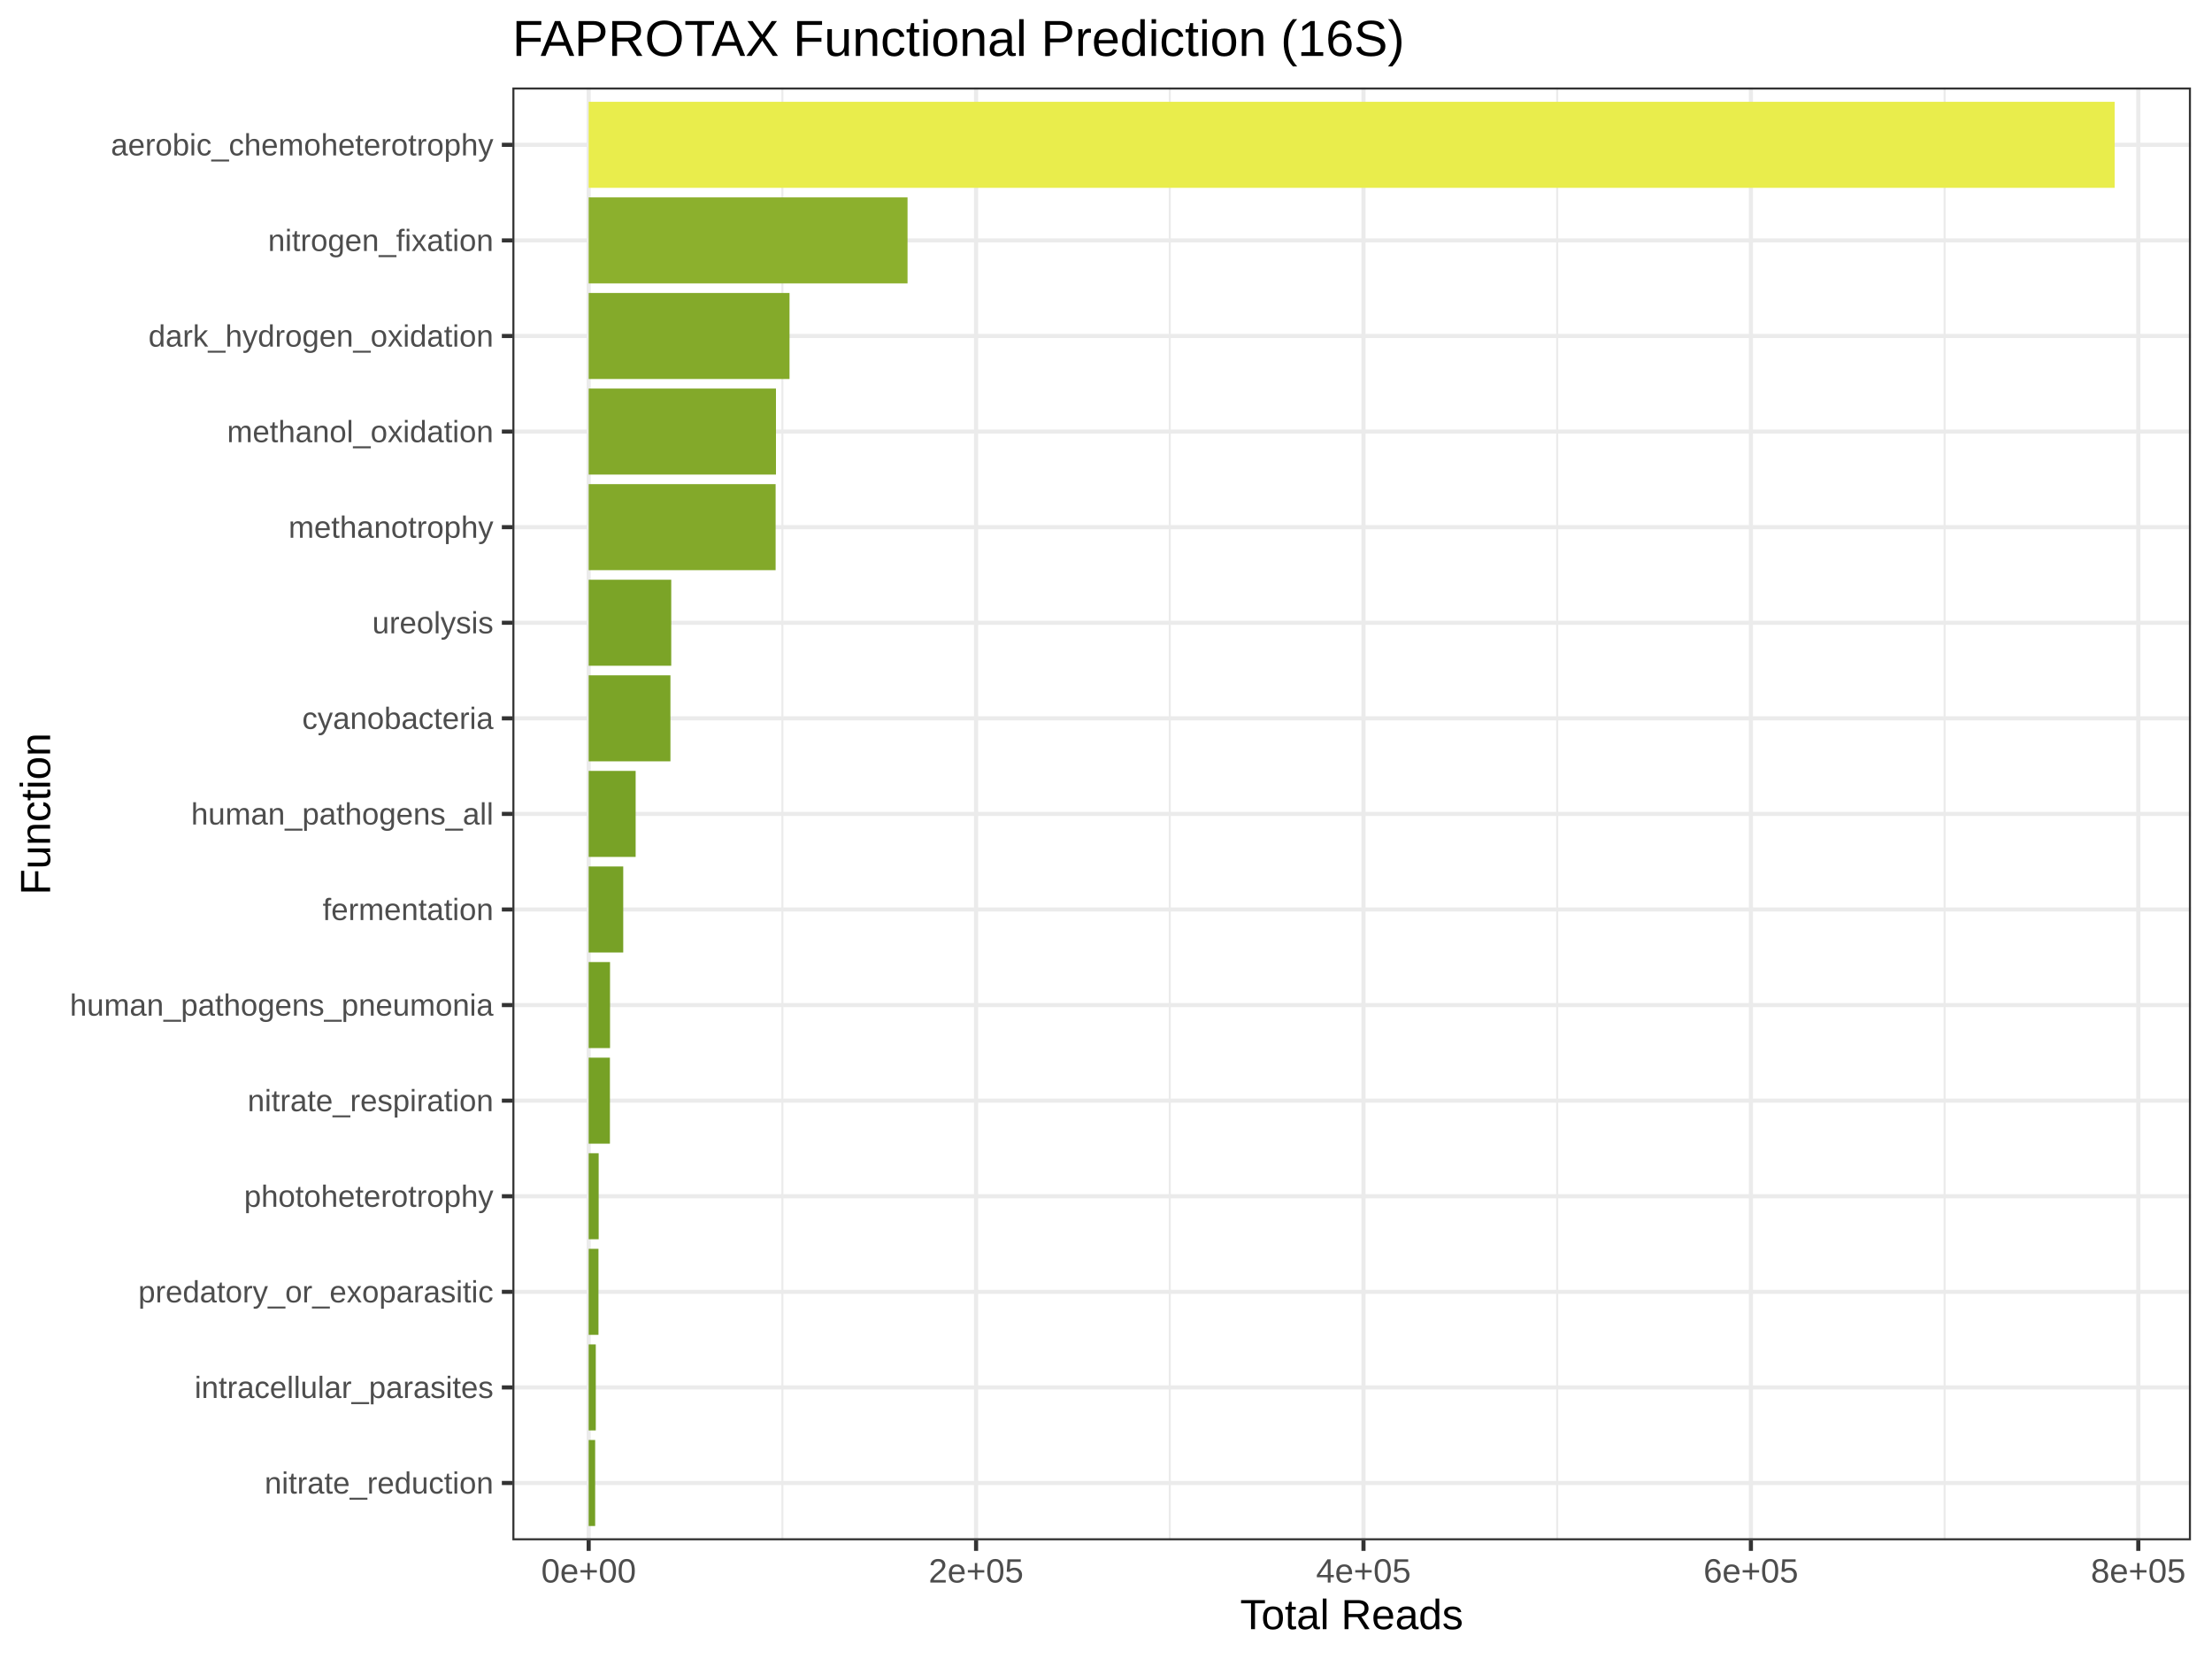
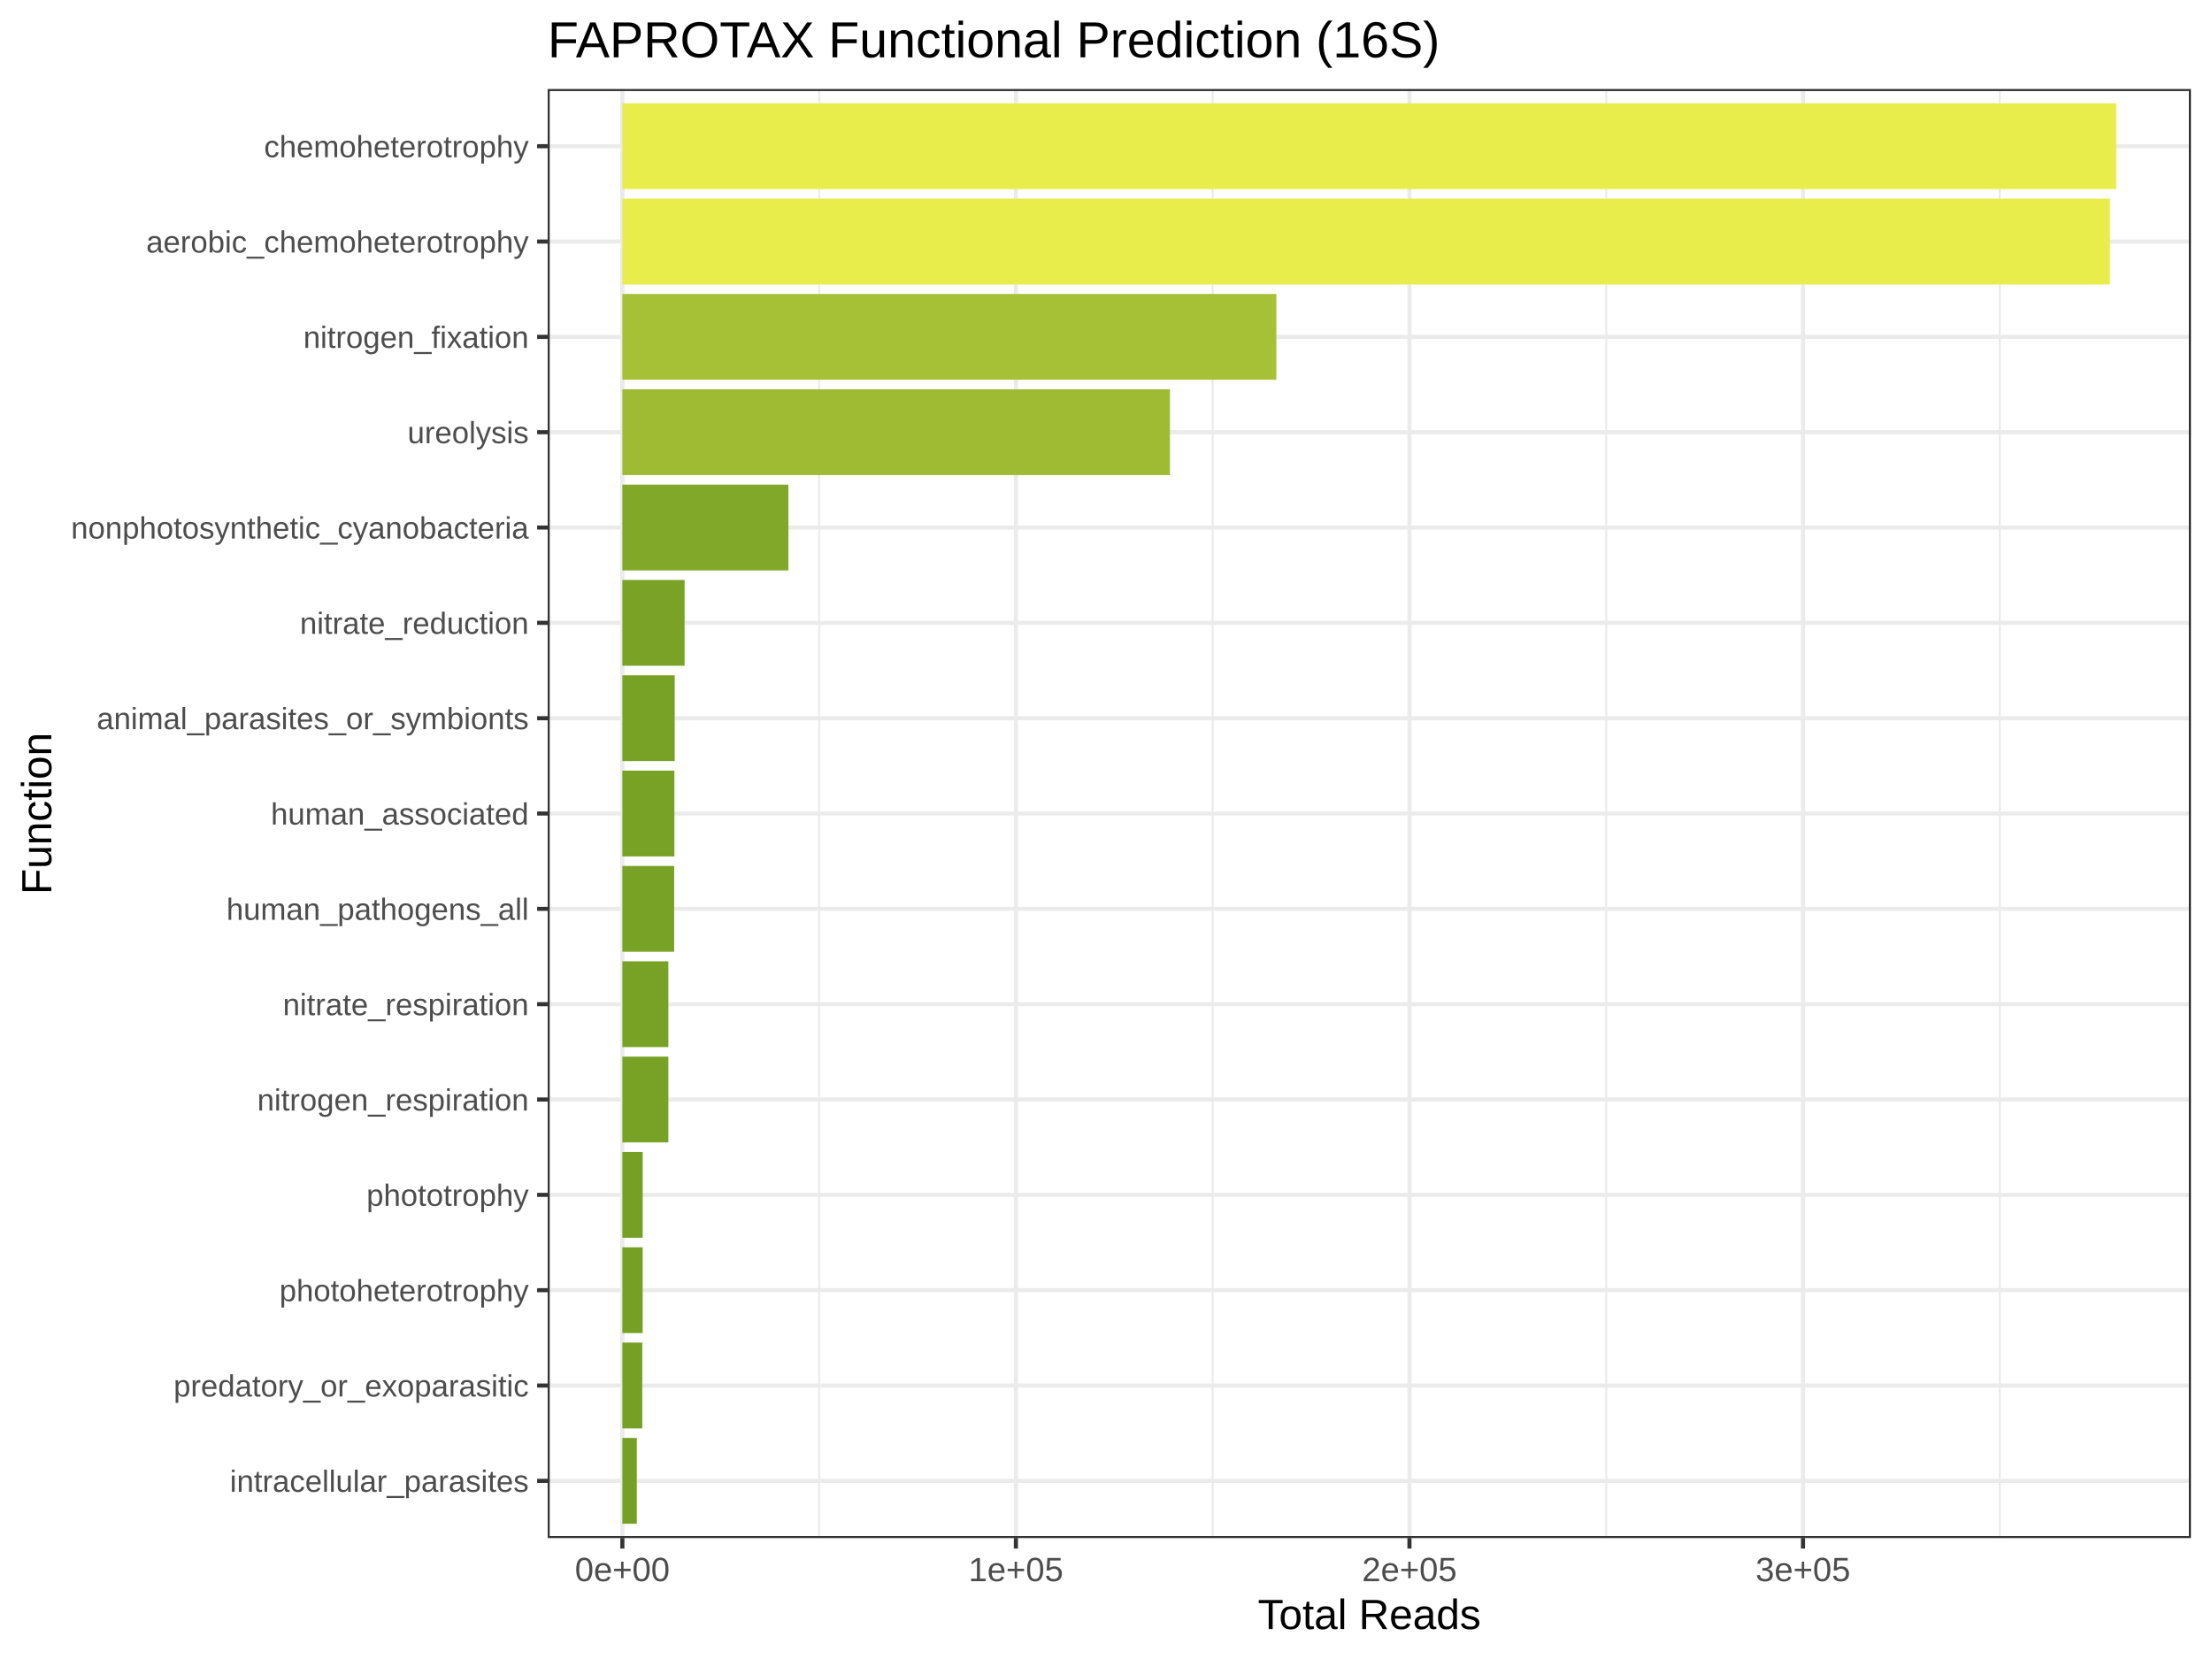
<svg xmlns="http://www.w3.org/2000/svg" width="576.00pt" height="432.00pt" viewBox="0 0 576.00 432.00">
  <g class="svglite">
    <defs>
      <style type="text/css">
    .svglite line, .svglite polyline, .svglite polygon, .svglite path, .svglite rect, .svglite circle {
      fill: none;
      stroke: #000000;
      stroke-linecap: round;
      stroke-linejoin: round;
      stroke-miterlimit: 10.00;
    }
    .svglite text {
      white-space: pre;
    }
    .svglite g.glyphgroup path {
      fill: inherit;
      stroke: none;
    }
  </style>
    </defs>
    <rect width="100%" height="100%" style="stroke: none; fill: #FFFFFF;" />
    <defs>
      <clipPath id="cpMC4wMHw1NzYuMDB8MC4wMHw0MzIuMDA=">
        <rect x="0.00" y="0.00" width="576.00" height="432.00" />
      </clipPath>
    </defs>
    <g clip-path="url(#cpMC4wMHw1NzYuMDB8MC4wMHw0MzIuMDA=)">
-       <rect x="0.00" y="0.00" width="576.00" height="432.00" style="stroke-width: 1.07; stroke: #FFFFFF; fill: #FFFFFF;" />
+       <rect x="0.00" y="0" width="576.00" height="432.00" style="stroke-width: 1.07; stroke: #FFFFFF; fill: #FFFFFF;" />
    </g>
    <defs>
-       <clipPath id="cpMTMzLjQyfDU3MC41MnwyMi43OHw0MDEuMTA=">
-         <rect x="133.42" y="22.78" width="437.10" height="378.32" />
+       <clipPath id="cpMTQyLjYxfDU3MC41MnwyMy4xOHw0MDAuNTA=">
+         <rect x="142.61" y="23.18" width="427.91" height="377.33" />
      </clipPath>
    </defs>
-     <g clip-path="url(#cpMTMzLjQyfDU3MC41MnwyMi43OHw0MDEuMTA=)">
-       <rect x="133.42" y="22.78" width="437.10" height="378.32" style="stroke-width: 1.07; stroke: none; fill: #FFFFFF;" />
-       <polyline points="203.73,401.10 203.73,22.78 " style="stroke-width: 0.53; stroke: #EBEBEB; stroke-linecap: butt;" />
-       <polyline points="304.61,401.10 304.61,22.78 " style="stroke-width: 0.53; stroke: #EBEBEB; stroke-linecap: butt;" />
-       <polyline points="405.49,401.10 405.49,22.78 " style="stroke-width: 0.53; stroke: #EBEBEB; stroke-linecap: butt;" />
-       <polyline points="506.37,401.10 506.37,22.78 " style="stroke-width: 0.53; stroke: #EBEBEB; stroke-linecap: butt;" />
-       <polyline points="133.42,386.17 570.52,386.17 " style="stroke-width: 1.07; stroke: #EBEBEB; stroke-linecap: butt;" />
-       <polyline points="133.42,361.28 570.52,361.28 " style="stroke-width: 1.07; stroke: #EBEBEB; stroke-linecap: butt;" />
-       <polyline points="133.42,336.39 570.52,336.39 " style="stroke-width: 1.07; stroke: #EBEBEB; stroke-linecap: butt;" />
-       <polyline points="133.42,311.50 570.52,311.50 " style="stroke-width: 1.07; stroke: #EBEBEB; stroke-linecap: butt;" />
-       <polyline points="133.42,286.61 570.52,286.61 " style="stroke-width: 1.07; stroke: #EBEBEB; stroke-linecap: butt;" />
-       <polyline points="133.42,261.72 570.52,261.72 " style="stroke-width: 1.07; stroke: #EBEBEB; stroke-linecap: butt;" />
-       <polyline points="133.42,236.83 570.52,236.83 " style="stroke-width: 1.07; stroke: #EBEBEB; stroke-linecap: butt;" />
-       <polyline points="133.42,211.94 570.52,211.94 " style="stroke-width: 1.07; stroke: #EBEBEB; stroke-linecap: butt;" />
-       <polyline points="133.42,187.05 570.52,187.05 " style="stroke-width: 1.07; stroke: #EBEBEB; stroke-linecap: butt;" />
-       <polyline points="133.42,162.16 570.52,162.16 " style="stroke-width: 1.07; stroke: #EBEBEB; stroke-linecap: butt;" />
-       <polyline points="133.42,137.27 570.52,137.27 " style="stroke-width: 1.07; stroke: #EBEBEB; stroke-linecap: butt;" />
-       <polyline points="133.42,112.38 570.52,112.38 " style="stroke-width: 1.07; stroke: #EBEBEB; stroke-linecap: butt;" />
-       <polyline points="133.42,87.49 570.52,87.49 " style="stroke-width: 1.07; stroke: #EBEBEB; stroke-linecap: butt;" />
-       <polyline points="133.42,62.60 570.52,62.60 " style="stroke-width: 1.07; stroke: #EBEBEB; stroke-linecap: butt;" />
-       <polyline points="133.42,37.71 570.52,37.71 " style="stroke-width: 1.07; stroke: #EBEBEB; stroke-linecap: butt;" />
-       <polyline points="153.29,401.10 153.29,22.78 " style="stroke-width: 1.07; stroke: #EBEBEB; stroke-linecap: butt;" />
-       <polyline points="254.17,401.10 254.17,22.78 " style="stroke-width: 1.07; stroke: #EBEBEB; stroke-linecap: butt;" />
-       <polyline points="355.05,401.10 355.05,22.78 " style="stroke-width: 1.07; stroke: #EBEBEB; stroke-linecap: butt;" />
-       <polyline points="455.93,401.10 455.93,22.78 " style="stroke-width: 1.07; stroke: #EBEBEB; stroke-linecap: butt;" />
-       <polyline points="556.81,401.10 556.81,22.78 " style="stroke-width: 1.07; stroke: #EBEBEB; stroke-linecap: butt;" />
-       <rect x="153.29" y="26.51" width="397.36" height="22.40" style="stroke-width: 1.07; stroke: none; stroke-linecap: butt; stroke-linejoin: miter; fill: #E9ED4C;" />
-       <rect x="153.29" y="51.40" width="83.03" height="22.40" style="stroke-width: 1.07; stroke: none; stroke-linecap: butt; stroke-linejoin: miter; fill: #8CB02D;" />
-       <rect x="153.29" y="76.29" width="52.30" height="22.40" style="stroke-width: 1.07; stroke: none; stroke-linecap: butt; stroke-linejoin: miter; fill: #84AA2A;" />
-       <rect x="153.29" y="101.18" width="48.77" height="22.40" style="stroke-width: 1.07; stroke: none; stroke-linecap: butt; stroke-linejoin: miter; fill: #83A92A;" />
-       <rect x="153.29" y="126.07" width="48.68" height="22.40" style="stroke-width: 1.07; stroke: none; stroke-linecap: butt; stroke-linejoin: miter; fill: #83A92A;" />
-       <rect x="153.29" y="150.96" width="21.50" height="22.40" style="stroke-width: 1.07; stroke: none; stroke-linecap: butt; stroke-linejoin: miter; fill: #7BA427;" />
-       <rect x="153.29" y="175.85" width="21.29" height="22.40" style="stroke-width: 1.07; stroke: none; stroke-linecap: butt; stroke-linejoin: miter; fill: #7BA427;" />
-       <rect x="153.29" y="200.74" width="12.23" height="22.40" style="stroke-width: 1.07; stroke: none; stroke-linecap: butt; stroke-linejoin: miter; fill: #78A226;" />
-       <rect x="153.29" y="225.63" width="9.00" height="22.40" style="stroke-width: 1.07; stroke: none; stroke-linecap: butt; stroke-linejoin: miter; fill: #77A126;" />
-       <rect x="153.29" y="250.52" width="5.56" height="22.40" style="stroke-width: 1.07; stroke: none; stroke-linecap: butt; stroke-linejoin: miter; fill: #76A125;" />
-       <rect x="153.29" y="275.41" width="5.53" height="22.40" style="stroke-width: 1.07; stroke: none; stroke-linecap: butt; stroke-linejoin: miter; fill: #76A125;" />
-       <rect x="153.29" y="300.30" width="2.60" height="22.40" style="stroke-width: 1.07; stroke: none; stroke-linecap: butt; stroke-linejoin: miter; fill: #75A025;" />
-       <rect x="153.29" y="325.19" width="2.55" height="22.40" style="stroke-width: 1.07; stroke: none; stroke-linecap: butt; stroke-linejoin: miter; fill: #75A025;" />
-       <rect x="153.29" y="350.08" width="1.85" height="22.40" style="stroke-width: 1.07; stroke: none; stroke-linecap: butt; stroke-linejoin: miter; fill: #75A025;" />
-       <rect x="153.29" y="374.97" width="1.69" height="22.40" style="stroke-width: 1.07; stroke: none; stroke-linecap: butt; stroke-linejoin: miter; fill: #75A025;" />
-       <rect x="133.42" y="22.78" width="437.10" height="378.32" style="stroke-width: 1.07; stroke: #333333;" />
+     <g clip-path="url(#cpMTQyLjYxfDU3MC41MnwyMy4xOHw0MDAuNTA=)">
+       <rect x="142.61" y="23.18" width="427.91" height="377.33" style="stroke-width: 1.07; stroke: none; fill: #FFFFFF;" />
+       <polyline points="213.30,400.50 213.30,23.18 " style="stroke-width: 0.53; stroke: #EBEBEB; stroke-linecap: butt;" />
+       <polyline points="315.78,400.50 315.78,23.18 " style="stroke-width: 0.53; stroke: #EBEBEB; stroke-linecap: butt;" />
+       <polyline points="418.26,400.50 418.26,23.18 " style="stroke-width: 0.53; stroke: #EBEBEB; stroke-linecap: butt;" />
+       <polyline points="520.74,400.50 520.74,23.18 " style="stroke-width: 0.53; stroke: #EBEBEB; stroke-linecap: butt;" />
+       <polyline points="142.61,385.61 570.52,385.61 " style="stroke-width: 1.07; stroke: #EBEBEB; stroke-linecap: butt;" />
+       <polyline points="142.61,360.79 570.52,360.79 " style="stroke-width: 1.07; stroke: #EBEBEB; stroke-linecap: butt;" />
+       <polyline points="142.61,335.96 570.52,335.96 " style="stroke-width: 1.07; stroke: #EBEBEB; stroke-linecap: butt;" />
+       <polyline points="142.61,311.14 570.52,311.14 " style="stroke-width: 1.07; stroke: #EBEBEB; stroke-linecap: butt;" />
+       <polyline points="142.61,286.31 570.52,286.31 " style="stroke-width: 1.07; stroke: #EBEBEB; stroke-linecap: butt;" />
+       <polyline points="142.61,261.49 570.52,261.49 " style="stroke-width: 1.07; stroke: #EBEBEB; stroke-linecap: butt;" />
+       <polyline points="142.61,236.66 570.52,236.66 " style="stroke-width: 1.07; stroke: #EBEBEB; stroke-linecap: butt;" />
+       <polyline points="142.61,211.84 570.52,211.84 " style="stroke-width: 1.07; stroke: #EBEBEB; stroke-linecap: butt;" />
+       <polyline points="142.61,187.02 570.52,187.02 " style="stroke-width: 1.07; stroke: #EBEBEB; stroke-linecap: butt;" />
+       <polyline points="142.61,162.19 570.52,162.19 " style="stroke-width: 1.07; stroke: #EBEBEB; stroke-linecap: butt;" />
+       <polyline points="142.61,137.37 570.52,137.37 " style="stroke-width: 1.07; stroke: #EBEBEB; stroke-linecap: butt;" />
+       <polyline points="142.61,112.54 570.52,112.54 " style="stroke-width: 1.07; stroke: #EBEBEB; stroke-linecap: butt;" />
+       <polyline points="142.61,87.72 570.52,87.72 " style="stroke-width: 1.07; stroke: #EBEBEB; stroke-linecap: butt;" />
+       <polyline points="142.61,62.90 570.52,62.90 " style="stroke-width: 1.07; stroke: #EBEBEB; stroke-linecap: butt;" />
+       <polyline points="142.61,38.07 570.52,38.07 " style="stroke-width: 1.07; stroke: #EBEBEB; stroke-linecap: butt;" />
+       <polyline points="162.06,400.50 162.06,23.18 " style="stroke-width: 1.07; stroke: #EBEBEB; stroke-linecap: butt;" />
+       <polyline points="264.54,400.50 264.54,23.18 " style="stroke-width: 1.07; stroke: #EBEBEB; stroke-linecap: butt;" />
+       <polyline points="367.02,400.50 367.02,23.18 " style="stroke-width: 1.07; stroke: #EBEBEB; stroke-linecap: butt;" />
+       <polyline points="469.50,400.50 469.50,23.18 " style="stroke-width: 1.07; stroke: #EBEBEB; stroke-linecap: butt;" />
+       <rect x="162.06" y="26.90" width="389.01" height="22.34" style="stroke-width: 1.07; stroke: none; stroke-linecap: butt; stroke-linejoin: miter; fill: #E9ED4C;" />
+       <rect x="162.06" y="51.73" width="387.37" height="22.34" style="stroke-width: 1.07; stroke: none; stroke-linecap: butt; stroke-linejoin: miter; fill: #E8ED4C;" />
+       <rect x="162.06" y="76.55" width="170.30" height="22.34" style="stroke-width: 1.07; stroke: none; stroke-linecap: butt; stroke-linejoin: miter; fill: #A6C136;" />
+       <rect x="162.06" y="101.37" width="142.59" height="22.34" style="stroke-width: 1.07; stroke: none; stroke-linecap: butt; stroke-linejoin: miter; fill: #9EBB33;" />
+       <rect x="162.06" y="126.20" width="43.24" height="22.34" style="stroke-width: 1.07; stroke: none; stroke-linecap: butt; stroke-linejoin: miter; fill: #81A829;" />
+       <rect x="162.06" y="151.02" width="16.21" height="22.34" style="stroke-width: 1.07; stroke: none; stroke-linecap: butt; stroke-linejoin: miter; fill: #79A226;" />
+       <rect x="162.06" y="175.85" width="13.63" height="22.34" style="stroke-width: 1.07; stroke: none; stroke-linecap: butt; stroke-linejoin: miter; fill: #78A226;" />
+       <rect x="162.06" y="200.67" width="13.55" height="22.34" style="stroke-width: 1.07; stroke: none; stroke-linecap: butt; stroke-linejoin: miter; fill: #78A226;" />
+       <rect x="162.06" y="225.49" width="13.49" height="22.34" style="stroke-width: 1.07; stroke: none; stroke-linecap: butt; stroke-linejoin: miter; fill: #78A226;" />
+       <rect x="162.06" y="250.32" width="11.98" height="22.34" style="stroke-width: 1.07; stroke: none; stroke-linecap: butt; stroke-linejoin: miter; fill: #77A226;" />
+       <rect x="162.06" y="275.14" width="11.98" height="22.34" style="stroke-width: 1.07; stroke: none; stroke-linecap: butt; stroke-linejoin: miter; fill: #77A226;" />
+       <rect x="162.06" y="299.97" width="5.30" height="22.34" style="stroke-width: 1.07; stroke: none; stroke-linecap: butt; stroke-linejoin: miter; fill: #75A025;" />
+       <rect x="162.06" y="324.79" width="5.29" height="22.34" style="stroke-width: 1.07; stroke: none; stroke-linecap: butt; stroke-linejoin: miter; fill: #75A025;" />
+       <rect x="162.06" y="349.61" width="5.19" height="22.34" style="stroke-width: 1.07; stroke: none; stroke-linecap: butt; stroke-linejoin: miter; fill: #75A025;" />
+       <rect x="162.06" y="374.44" width="3.76" height="22.34" style="stroke-width: 1.07; stroke: none; stroke-linecap: butt; stroke-linejoin: miter; fill: #75A025;" />
+       <rect x="142.61" y="23.18" width="427.91" height="377.33" style="stroke-width: 1.07; stroke: #333333;" />
    </g>
    <g clip-path="url(#cpMC4wMHw1NzYuMDB8MC4wMHw0MzIuMDA=)">
-       <text x="128.49" y="388.92" text-anchor="end" style="font-size: 8.00px;fill: #4D4D4D; font-family: &quot;Arimo&quot;;" textLength="59.64px" lengthAdjust="spacingAndGlyphs">nitrate_reduction</text>
-       <text x="128.49" y="364.03" text-anchor="end" style="font-size: 8.00px;fill: #4D4D4D; font-family: &quot;Arimo&quot;;" textLength="77.89px" lengthAdjust="spacingAndGlyphs">intracellular_parasites</text>
-       <text x="128.49" y="339.14" text-anchor="end" style="font-size: 8.00px;fill: #4D4D4D; font-family: &quot;Arimo&quot;;" textLength="92.58px" lengthAdjust="spacingAndGlyphs">predatory_or_exoparasitic</text>
-       <text x="128.49" y="314.25" text-anchor="end" style="font-size: 8.00px;fill: #4D4D4D; font-family: &quot;Arimo&quot;;" textLength="64.98px" lengthAdjust="spacingAndGlyphs">photoheterotrophy</text>
-       <text x="128.49" y="289.36" text-anchor="end" style="font-size: 8.00px;fill: #4D4D4D; font-family: &quot;Arimo&quot;;" textLength="64.09px" lengthAdjust="spacingAndGlyphs">nitrate_respiration</text>
-       <text x="128.49" y="264.47" text-anchor="end" style="font-size: 8.00px;fill: #4D4D4D; font-family: &quot;Arimo&quot;;" textLength="110.41px" lengthAdjust="spacingAndGlyphs">human_pathogens_pneumonia</text>
-       <text x="128.49" y="239.58" text-anchor="end" style="font-size: 8.00px;fill: #4D4D4D; font-family: &quot;Arimo&quot;;" textLength="44.50px" lengthAdjust="spacingAndGlyphs">fermentation</text>
-       <text x="128.49" y="214.70" text-anchor="end" style="font-size: 8.00px;fill: #4D4D4D; font-family: &quot;Arimo&quot;;" textLength="78.80px" lengthAdjust="spacingAndGlyphs">human_pathogens_all</text>
-       <text x="128.49" y="189.81" text-anchor="end" style="font-size: 8.00px;fill: #4D4D4D; font-family: &quot;Arimo&quot;;" textLength="49.84px" lengthAdjust="spacingAndGlyphs">cyanobacteria</text>
-       <text x="128.49" y="164.92" text-anchor="end" style="font-size: 8.00px;fill: #4D4D4D; font-family: &quot;Arimo&quot;;" textLength="31.59px" lengthAdjust="spacingAndGlyphs">ureolysis</text>
-       <text x="128.49" y="140.03" text-anchor="end" style="font-size: 8.00px;fill: #4D4D4D; font-family: &quot;Arimo&quot;;" textLength="53.41px" lengthAdjust="spacingAndGlyphs">methanotrophy</text>
-       <text x="128.49" y="115.14" text-anchor="end" style="font-size: 8.00px;fill: #4D4D4D; font-family: &quot;Arimo&quot;;" textLength="69.44px" lengthAdjust="spacingAndGlyphs">methanol_oxidation</text>
-       <text x="128.49" y="90.25" text-anchor="end" style="font-size: 8.00px;fill: #4D4D4D; font-family: &quot;Arimo&quot;;" textLength="89.92px" lengthAdjust="spacingAndGlyphs">dark_hydrogen_oxidation</text>
-       <text x="128.49" y="65.36" text-anchor="end" style="font-size: 8.00px;fill: #4D4D4D; font-family: &quot;Arimo&quot;;" textLength="58.75px" lengthAdjust="spacingAndGlyphs">nitrogen_fixation</text>
-       <text x="128.49" y="40.47" text-anchor="end" style="font-size: 8.00px;fill: #4D4D4D; font-family: &quot;Arimo&quot;;" textLength="99.70px" lengthAdjust="spacingAndGlyphs">aerobic_chemoheterotrophy</text>
-       <polyline points="130.68,386.17 133.42,386.17 " style="stroke-width: 1.07; stroke: #333333; stroke-linecap: butt;" />
-       <polyline points="130.68,361.28 133.42,361.28 " style="stroke-width: 1.07; stroke: #333333; stroke-linecap: butt;" />
-       <polyline points="130.68,336.39 133.42,336.39 " style="stroke-width: 1.07; stroke: #333333; stroke-linecap: butt;" />
-       <polyline points="130.68,311.50 133.42,311.50 " style="stroke-width: 1.07; stroke: #333333; stroke-linecap: butt;" />
-       <polyline points="130.68,286.61 133.42,286.61 " style="stroke-width: 1.07; stroke: #333333; stroke-linecap: butt;" />
-       <polyline points="130.68,261.72 133.42,261.72 " style="stroke-width: 1.07; stroke: #333333; stroke-linecap: butt;" />
-       <polyline points="130.68,236.83 133.42,236.83 " style="stroke-width: 1.07; stroke: #333333; stroke-linecap: butt;" />
-       <polyline points="130.68,211.94 133.42,211.94 " style="stroke-width: 1.07; stroke: #333333; stroke-linecap: butt;" />
-       <polyline points="130.68,187.05 133.42,187.05 " style="stroke-width: 1.07; stroke: #333333; stroke-linecap: butt;" />
-       <polyline points="130.68,162.16 133.42,162.16 " style="stroke-width: 1.07; stroke: #333333; stroke-linecap: butt;" />
-       <polyline points="130.68,137.27 133.42,137.27 " style="stroke-width: 1.07; stroke: #333333; stroke-linecap: butt;" />
-       <polyline points="130.68,112.38 133.42,112.38 " style="stroke-width: 1.07; stroke: #333333; stroke-linecap: butt;" />
-       <polyline points="130.68,87.49 133.42,87.49 " style="stroke-width: 1.07; stroke: #333333; stroke-linecap: butt;" />
-       <polyline points="130.68,62.60 133.42,62.60 " style="stroke-width: 1.07; stroke: #333333; stroke-linecap: butt;" />
-       <polyline points="130.68,37.71 133.42,37.71 " style="stroke-width: 1.07; stroke: #333333; stroke-linecap: butt;" />
-       <polyline points="153.29,403.84 153.29,401.10 " style="stroke-width: 1.07; stroke: #333333; stroke-linecap: butt;" />
-       <polyline points="254.17,403.84 254.17,401.10 " style="stroke-width: 1.07; stroke: #333333; stroke-linecap: butt;" />
-       <polyline points="355.05,403.84 355.05,401.10 " style="stroke-width: 1.07; stroke: #333333; stroke-linecap: butt;" />
-       <polyline points="455.93,403.84 455.93,401.10 " style="stroke-width: 1.07; stroke: #333333; stroke-linecap: butt;" />
-       <polyline points="556.81,403.84 556.81,401.10 " style="stroke-width: 1.07; stroke: #333333; stroke-linecap: butt;" />
-       <text x="153.29" y="412.09" text-anchor="middle" style="font-size: 8.80px;fill: #4D4D4D; font-family: &quot;Arimo&quot;;" textLength="24.70px" lengthAdjust="spacingAndGlyphs">0e+00</text>
-       <text x="254.17" y="412.09" text-anchor="middle" style="font-size: 8.80px;fill: #4D4D4D; font-family: &quot;Arimo&quot;;" textLength="24.70px" lengthAdjust="spacingAndGlyphs">2e+05</text>
-       <text x="355.05" y="412.09" text-anchor="middle" style="font-size: 8.80px;fill: #4D4D4D; font-family: &quot;Arimo&quot;;" textLength="24.70px" lengthAdjust="spacingAndGlyphs">4e+05</text>
-       <text x="455.93" y="412.09" text-anchor="middle" style="font-size: 8.80px;fill: #4D4D4D; font-family: &quot;Arimo&quot;;" textLength="24.70px" lengthAdjust="spacingAndGlyphs">6e+05</text>
-       <text x="556.81" y="412.09" text-anchor="middle" style="font-size: 8.80px;fill: #4D4D4D; font-family: &quot;Arimo&quot;;" textLength="24.70px" lengthAdjust="spacingAndGlyphs">8e+05</text>
-       <text x="351.97" y="424.23" text-anchor="middle" style="font-size: 11.00px; font-family: &quot;Arimo&quot;;" textLength="58.12px" lengthAdjust="spacingAndGlyphs">Total Reads</text>
-       <text transform="translate(13.05,211.94) rotate(-90)" text-anchor="middle" style="font-size: 11.00px; font-family: &quot;Arimo&quot;;" textLength="42.22px" lengthAdjust="spacingAndGlyphs">Function</text>
-       <text x="133.42" y="14.56" style="font-size: 13.20px; font-family: &quot;Arimo&quot;;" textLength="232.03px" lengthAdjust="spacingAndGlyphs">FAPROTAX Functional Prediction (16S)</text>
+       <text x="137.68" y="388.47" text-anchor="end" style="font-size: 8.00px;fill: #4D4D4D; font-family: &quot;Arial&quot;;" textLength="77.89px" lengthAdjust="spacingAndGlyphs">intracellular_parasites</text>
+       <text x="137.68" y="363.65" text-anchor="end" style="font-size: 8.00px;fill: #4D4D4D; font-family: &quot;Arial&quot;;" textLength="92.58px" lengthAdjust="spacingAndGlyphs">predatory_or_exoparasitic</text>
+       <text x="137.68" y="338.83" text-anchor="end" style="font-size: 8.00px;fill: #4D4D4D; font-family: &quot;Arial&quot;;" textLength="64.98px" lengthAdjust="spacingAndGlyphs">photoheterotrophy</text>
+       <text x="137.68" y="314.00" text-anchor="end" style="font-size: 8.00px;fill: #4D4D4D; font-family: &quot;Arial&quot;;" textLength="42.28px" lengthAdjust="spacingAndGlyphs">phototrophy</text>
+       <text x="137.68" y="289.18" text-anchor="end" style="font-size: 8.00px;fill: #4D4D4D; font-family: &quot;Arial&quot;;" textLength="70.78px" lengthAdjust="spacingAndGlyphs">nitrogen_respiration</text>
+       <text x="137.68" y="264.35" text-anchor="end" style="font-size: 8.00px;fill: #4D4D4D; font-family: &quot;Arial&quot;;" textLength="64.09px" lengthAdjust="spacingAndGlyphs">nitrate_respiration</text>
+       <text x="137.68" y="239.53" text-anchor="end" style="font-size: 8.00px;fill: #4D4D4D; font-family: &quot;Arial&quot;;" textLength="78.80px" lengthAdjust="spacingAndGlyphs">human_pathogens_all</text>
+       <text x="137.68" y="214.71" text-anchor="end" style="font-size: 8.00px;fill: #4D4D4D; font-family: &quot;Arial&quot;;" textLength="67.20px" lengthAdjust="spacingAndGlyphs">human_associated</text>
+       <text x="137.68" y="189.88" text-anchor="end" style="font-size: 8.00px;fill: #4D4D4D; font-family: &quot;Arial&quot;;" textLength="112.59px" lengthAdjust="spacingAndGlyphs">animal_parasites_or_symbionts</text>
+       <text x="137.68" y="165.06" text-anchor="end" style="font-size: 8.00px;fill: #4D4D4D; font-family: &quot;Arial&quot;;" textLength="59.64px" lengthAdjust="spacingAndGlyphs">nitrate_reduction</text>
+       <text x="137.68" y="140.23" text-anchor="end" style="font-size: 8.00px;fill: #4D4D4D; font-family: &quot;Arial&quot;;" textLength="119.27px" lengthAdjust="spacingAndGlyphs">nonphotosynthetic_cyanobacteria</text>
+       <text x="137.68" y="115.41" text-anchor="end" style="font-size: 8.00px;fill: #4D4D4D; font-family: &quot;Arial&quot;;" textLength="31.59px" lengthAdjust="spacingAndGlyphs">ureolysis</text>
+       <text x="137.68" y="90.59" text-anchor="end" style="font-size: 8.00px;fill: #4D4D4D; font-family: &quot;Arial&quot;;" textLength="58.75px" lengthAdjust="spacingAndGlyphs">nitrogen_fixation</text>
+       <text x="137.68" y="65.76" text-anchor="end" style="font-size: 8.00px;fill: #4D4D4D; font-family: &quot;Arial&quot;;" textLength="99.70px" lengthAdjust="spacingAndGlyphs">aerobic_chemoheterotrophy</text>
+       <text x="137.68" y="40.94" text-anchor="end" style="font-size: 8.00px;fill: #4D4D4D; font-family: &quot;Arial&quot;;" textLength="68.98px" lengthAdjust="spacingAndGlyphs">chemoheterotrophy</text>
+       <polyline points="139.87,385.61 142.61,385.61 " style="stroke-width: 1.07; stroke: #333333; stroke-linecap: butt;" />
+       <polyline points="139.87,360.79 142.61,360.79 " style="stroke-width: 1.07; stroke: #333333; stroke-linecap: butt;" />
+       <polyline points="139.87,335.96 142.61,335.96 " style="stroke-width: 1.07; stroke: #333333; stroke-linecap: butt;" />
+       <polyline points="139.87,311.14 142.61,311.14 " style="stroke-width: 1.07; stroke: #333333; stroke-linecap: butt;" />
+       <polyline points="139.87,286.31 142.61,286.31 " style="stroke-width: 1.07; stroke: #333333; stroke-linecap: butt;" />
+       <polyline points="139.87,261.49 142.61,261.49 " style="stroke-width: 1.07; stroke: #333333; stroke-linecap: butt;" />
+       <polyline points="139.87,236.66 142.61,236.66 " style="stroke-width: 1.07; stroke: #333333; stroke-linecap: butt;" />
+       <polyline points="139.87,211.84 142.61,211.84 " style="stroke-width: 1.07; stroke: #333333; stroke-linecap: butt;" />
+       <polyline points="139.87,187.02 142.61,187.02 " style="stroke-width: 1.07; stroke: #333333; stroke-linecap: butt;" />
+       <polyline points="139.87,162.19 142.61,162.19 " style="stroke-width: 1.07; stroke: #333333; stroke-linecap: butt;" />
+       <polyline points="139.87,137.37 142.61,137.37 " style="stroke-width: 1.07; stroke: #333333; stroke-linecap: butt;" />
+       <polyline points="139.87,112.54 142.61,112.54 " style="stroke-width: 1.07; stroke: #333333; stroke-linecap: butt;" />
+       <polyline points="139.87,87.72 142.61,87.72 " style="stroke-width: 1.07; stroke: #333333; stroke-linecap: butt;" />
+       <polyline points="139.87,62.90 142.61,62.90 " style="stroke-width: 1.07; stroke: #333333; stroke-linecap: butt;" />
+       <polyline points="139.87,38.07 142.61,38.07 " style="stroke-width: 1.07; stroke: #333333; stroke-linecap: butt;" />
+       <polyline points="162.06,403.24 162.06,400.50 " style="stroke-width: 1.07; stroke: #333333; stroke-linecap: butt;" />
+       <polyline points="264.54,403.24 264.54,400.50 " style="stroke-width: 1.07; stroke: #333333; stroke-linecap: butt;" />
+       <polyline points="367.02,403.24 367.02,400.50 " style="stroke-width: 1.07; stroke: #333333; stroke-linecap: butt;" />
+       <polyline points="469.50,403.24 469.50,400.50 " style="stroke-width: 1.07; stroke: #333333; stroke-linecap: butt;" />
+       <text x="162.06" y="411.74" text-anchor="middle" style="font-size: 8.80px;fill: #4D4D4D; font-family: &quot;Arial&quot;;" textLength="24.70px" lengthAdjust="spacingAndGlyphs">0e+00</text>
+       <text x="264.54" y="411.74" text-anchor="middle" style="font-size: 8.80px;fill: #4D4D4D; font-family: &quot;Arial&quot;;" textLength="24.70px" lengthAdjust="spacingAndGlyphs">1e+05</text>
+       <text x="367.02" y="411.74" text-anchor="middle" style="font-size: 8.80px;fill: #4D4D4D; font-family: &quot;Arial&quot;;" textLength="24.70px" lengthAdjust="spacingAndGlyphs">2e+05</text>
+       <text x="469.50" y="411.74" text-anchor="middle" style="font-size: 8.80px;fill: #4D4D4D; font-family: &quot;Arial&quot;;" textLength="24.70px" lengthAdjust="spacingAndGlyphs">3e+05</text>
+       <text x="356.57" y="424.20" text-anchor="middle" style="font-size: 11.00px; font-family: &quot;Arial&quot;;" textLength="58.12px" lengthAdjust="spacingAndGlyphs">Total Reads</text>
+       <text transform="translate(13.36,211.84) rotate(-90)" text-anchor="middle" style="font-size: 11.00px; font-family: &quot;Arial&quot;;" textLength="42.22px" lengthAdjust="spacingAndGlyphs">Function</text>
+       <text x="142.61" y="14.93" style="font-size: 13.20px; font-family: &quot;Arial&quot;;" textLength="232.03px" lengthAdjust="spacingAndGlyphs">FAPROTAX Functional Prediction (16S)</text>
    </g>
  </g>
</svg>
